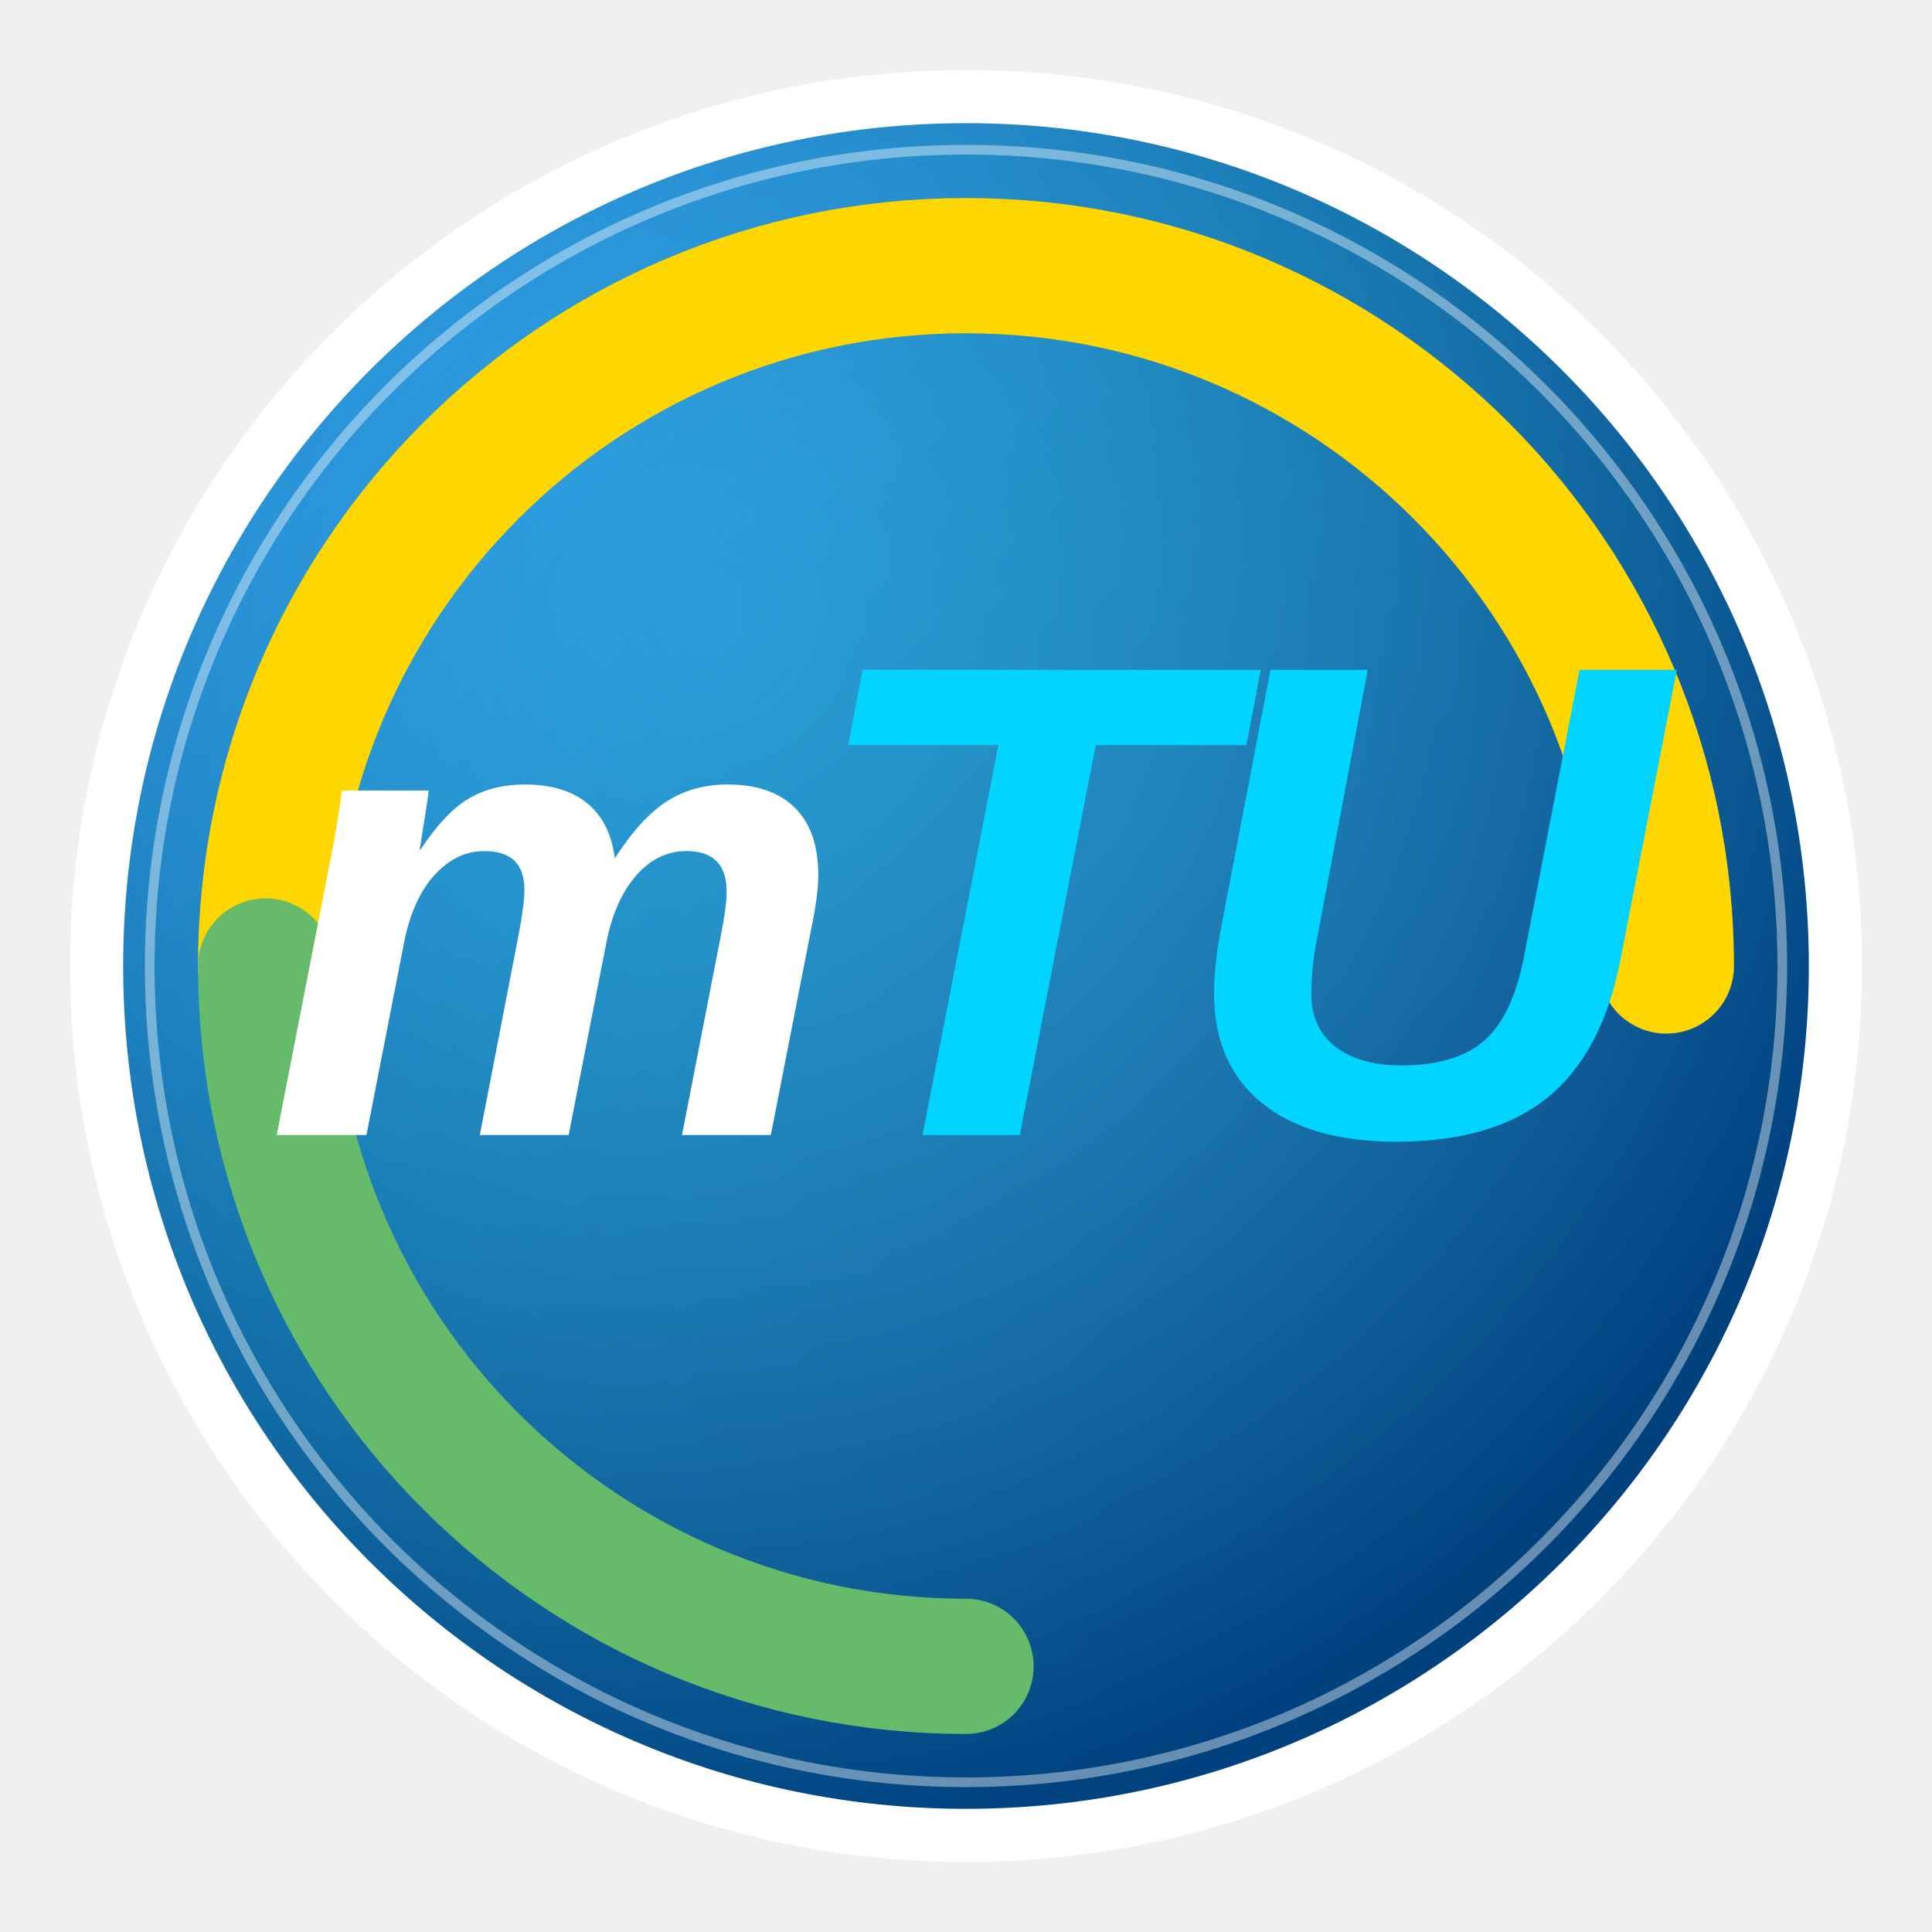
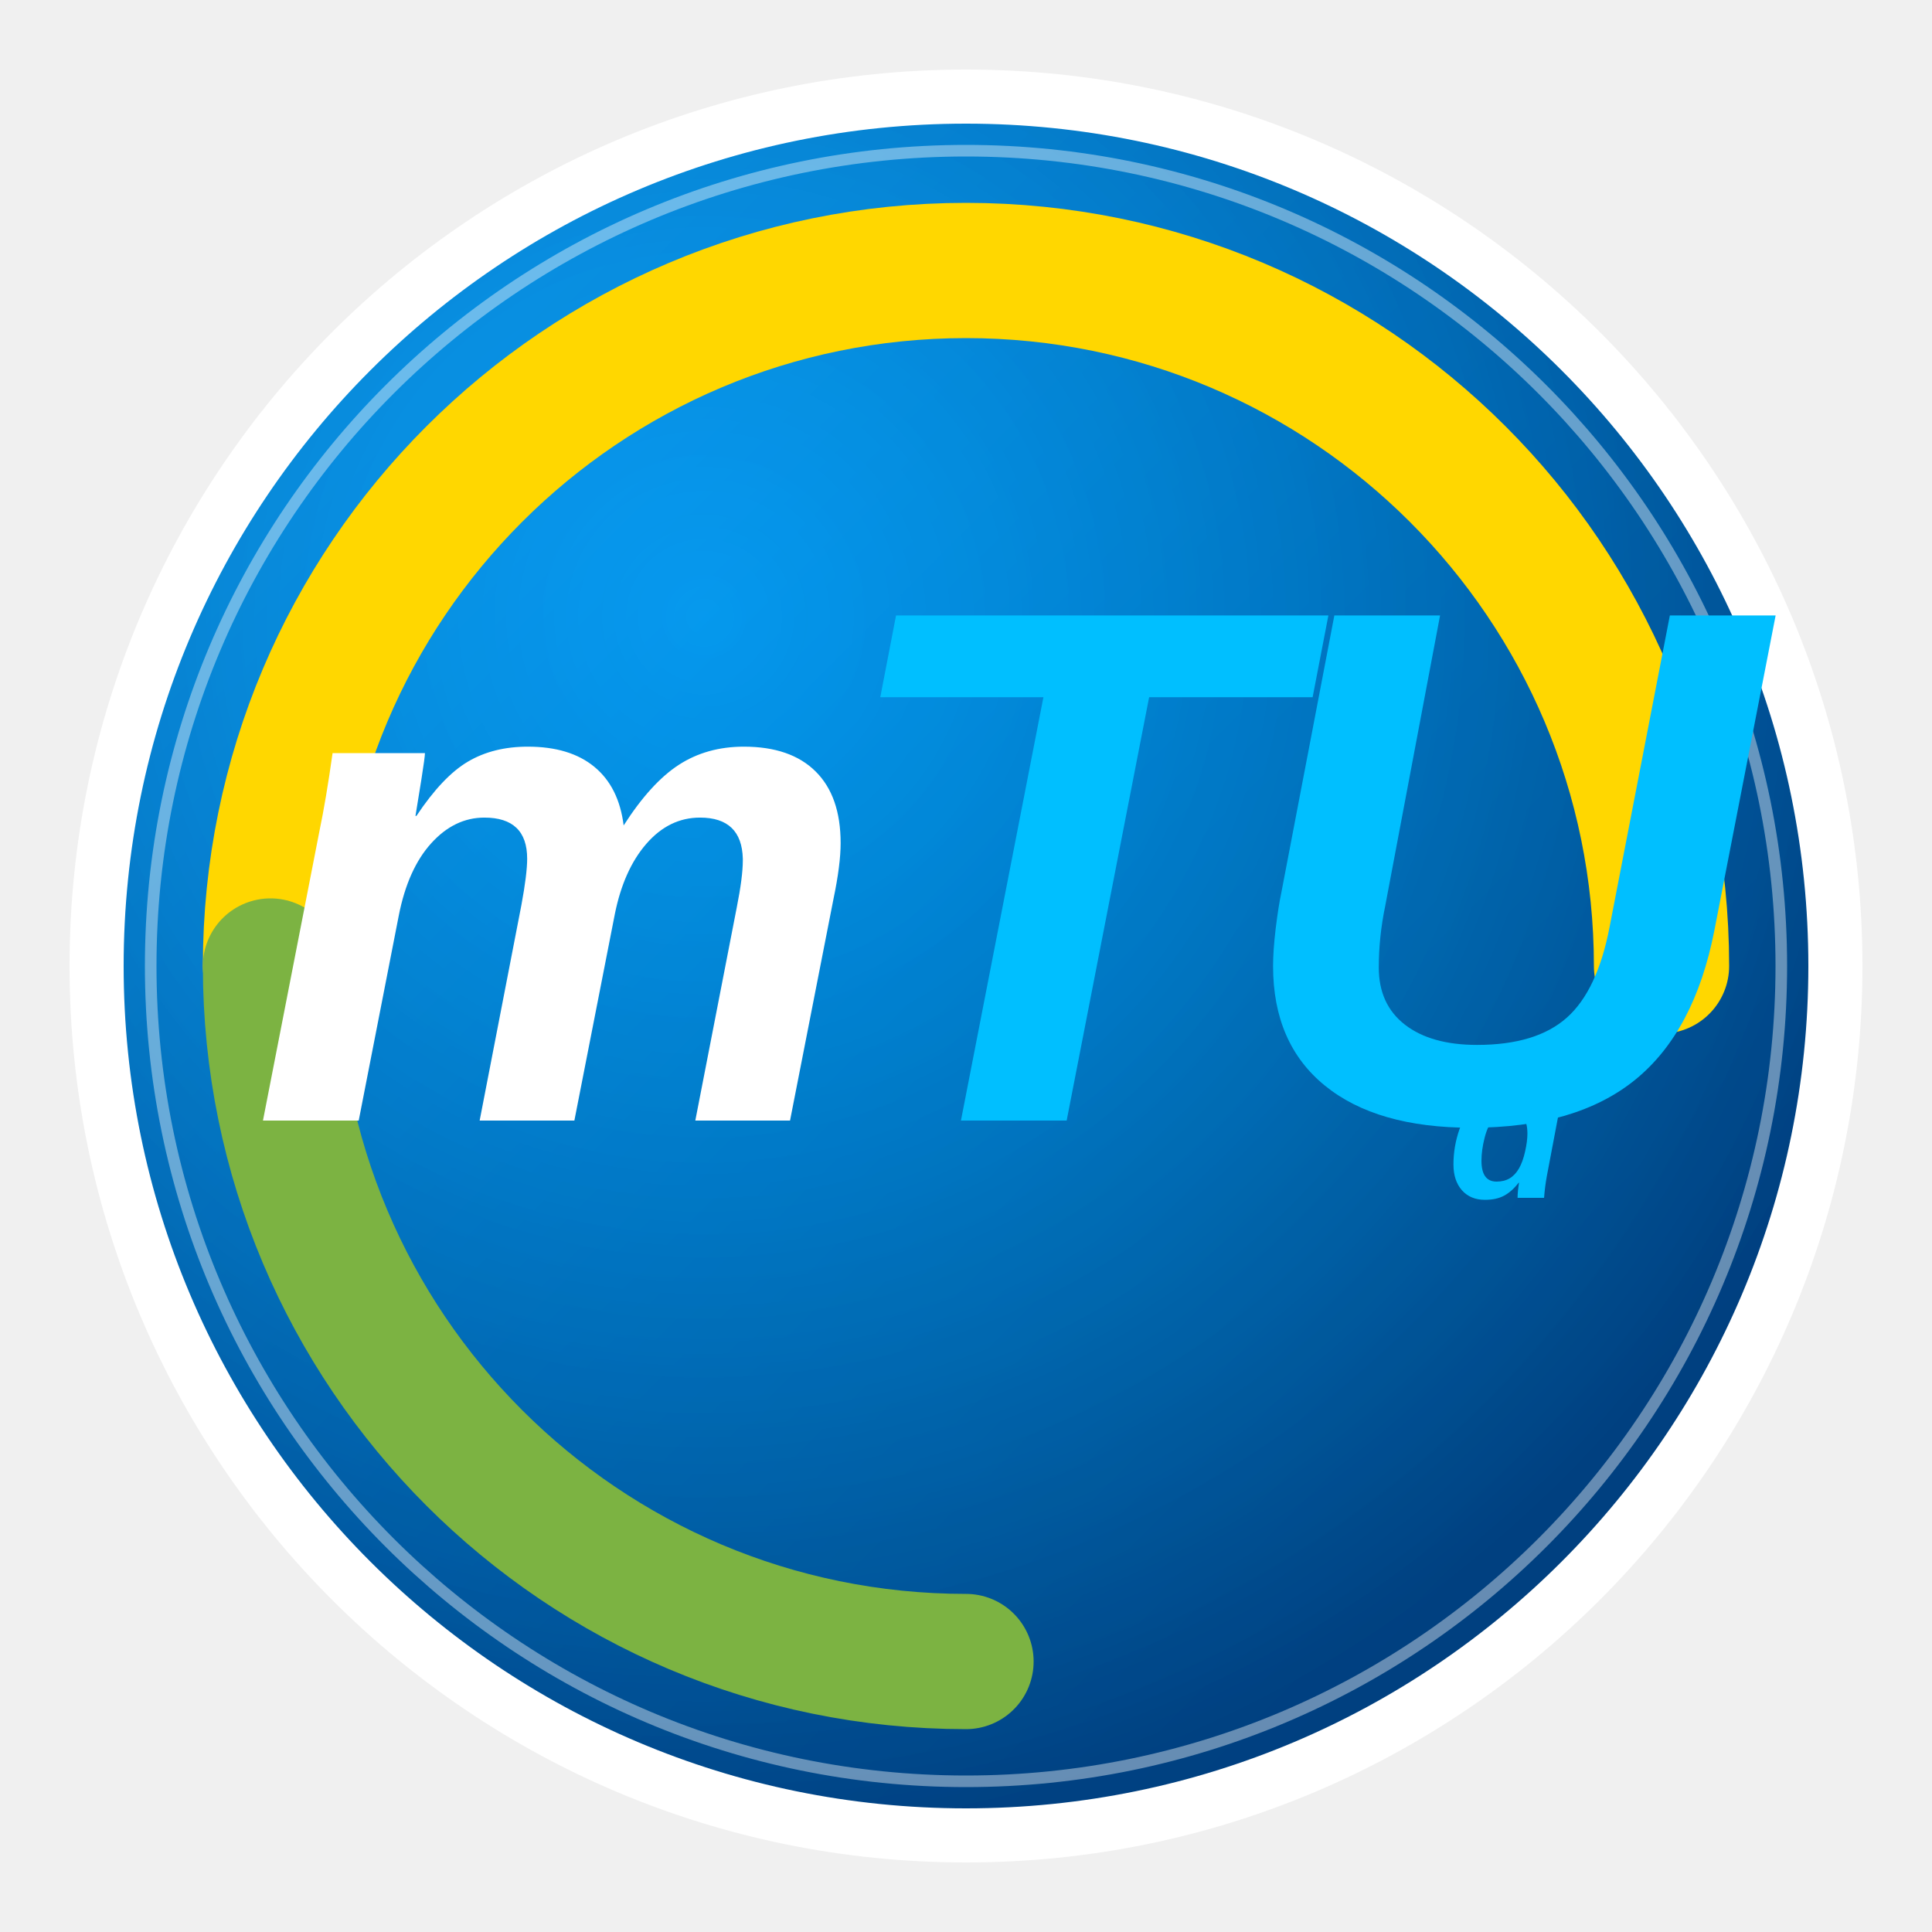
- <svg xmlns="http://www.w3.org/2000/svg" viewBox="0 0 400 400">
+ <svg xmlns="http://www.w3.org/2000/svg" viewBox="0 0 500 500">
  <defs>
    <linearGradient id="bluGrad" x1="0%" y1="0%" x2="100%" y2="100%">
      <stop offset="0%" style="stop-color:#1E90FF;stop-opacity:1" />
-       <stop offset="40%" style="stop-color:#0077B6;stop-opacity:1" />
+       <stop offset="50%" style="stop-color:#0066CC;stop-opacity:1" />
      <stop offset="100%" style="stop-color:#003D7A;stop-opacity:1" />
    </linearGradient>
    <radialGradient id="sphereGrad" cx="35%" cy="30%" r="70%">
-       <stop offset="0%" style="stop-color:#66D9FF;stop-opacity:0.5" />
+       <stop offset="0%" style="stop-color:#00BFFF;stop-opacity:0.6" />
      <stop offset="100%" style="stop-color:#003D7A;stop-opacity:1" />
    </radialGradient>
  </defs>
-   <circle cx="200" cy="200" r="180" fill="url(#bluGrad)" />
-   <circle cx="200" cy="200" r="180" fill="url(#sphereGrad)" opacity="0.75" />
-   <path d="M 55 200 A 145 145 0 0 1 345 200" stroke="#FFD700" stroke-width="28" fill="none" stroke-linecap="round" stroke-linejoin="round" />
-   <path d="M 55 200 A 145 145 0 0 0 200 345" stroke="#66BB6A" stroke-width="28" fill="none" stroke-linecap="round" stroke-linejoin="round" />
-   <circle cx="200" cy="200" r="180" fill="none" stroke="white" stroke-width="11" />
-   <circle cx="200" cy="200" r="169" fill="none" stroke="white" stroke-width="2" opacity="0.4" />
+   <circle cx="250" cy="250" r="225" fill="url(#bluGrad)" />
+   <circle cx="250" cy="250" r="225" fill="url(#sphereGrad)" opacity="0.8" />
+   <path d="M 70 250 A 180 180 0 0 1 430 250" stroke="#FFD700" stroke-width="35" fill="none" stroke-linecap="round" stroke-linejoin="round" />
+   <path d="M 70 250 A 180 180 0 0 0 250 430" stroke="#7CB342" stroke-width="35" fill="none" stroke-linecap="round" stroke-linejoin="round" />
+   <circle cx="250" cy="250" r="225" fill="none" stroke="white" stroke-width="14" />
+   <circle cx="250" cy="250" r="211" fill="none" stroke="white" stroke-width="3" opacity="0.4" />
  <g>
-     <text x="115" y="235" font-family="Arial, Helvetica, sans-serif" font-size="135" font-weight="900" font-style="italic" fill="white" text-anchor="middle" letter-spacing="-8">
+     <text x="145" y="290" font-family="Arial, Helvetica, sans-serif" font-size="180" font-weight="900" font-style="italic" fill="white" text-anchor="middle" letter-spacing="-12">
      m
    </text>
-     <text x="255" y="235" font-family="Arial, Helvetica, sans-serif" font-size="140" font-weight="900" font-style="italic" fill="#00D4FF" text-anchor="middle" letter-spacing="-8">
+     <text x="335" y="290" font-family="Arial, Helvetica, sans-serif" font-size="190" font-weight="900" font-style="italic" fill="#00BFFF" text-anchor="middle" letter-spacing="-12">
      TU
+     </text>
+     <text x="390" y="310" font-family="Arial, Helvetica, sans-serif" font-size="50" font-weight="900" font-style="italic" fill="#00BFFF" text-anchor="middle" letter-spacing="-2">
+       d
    </text>
  </g>
</svg>
